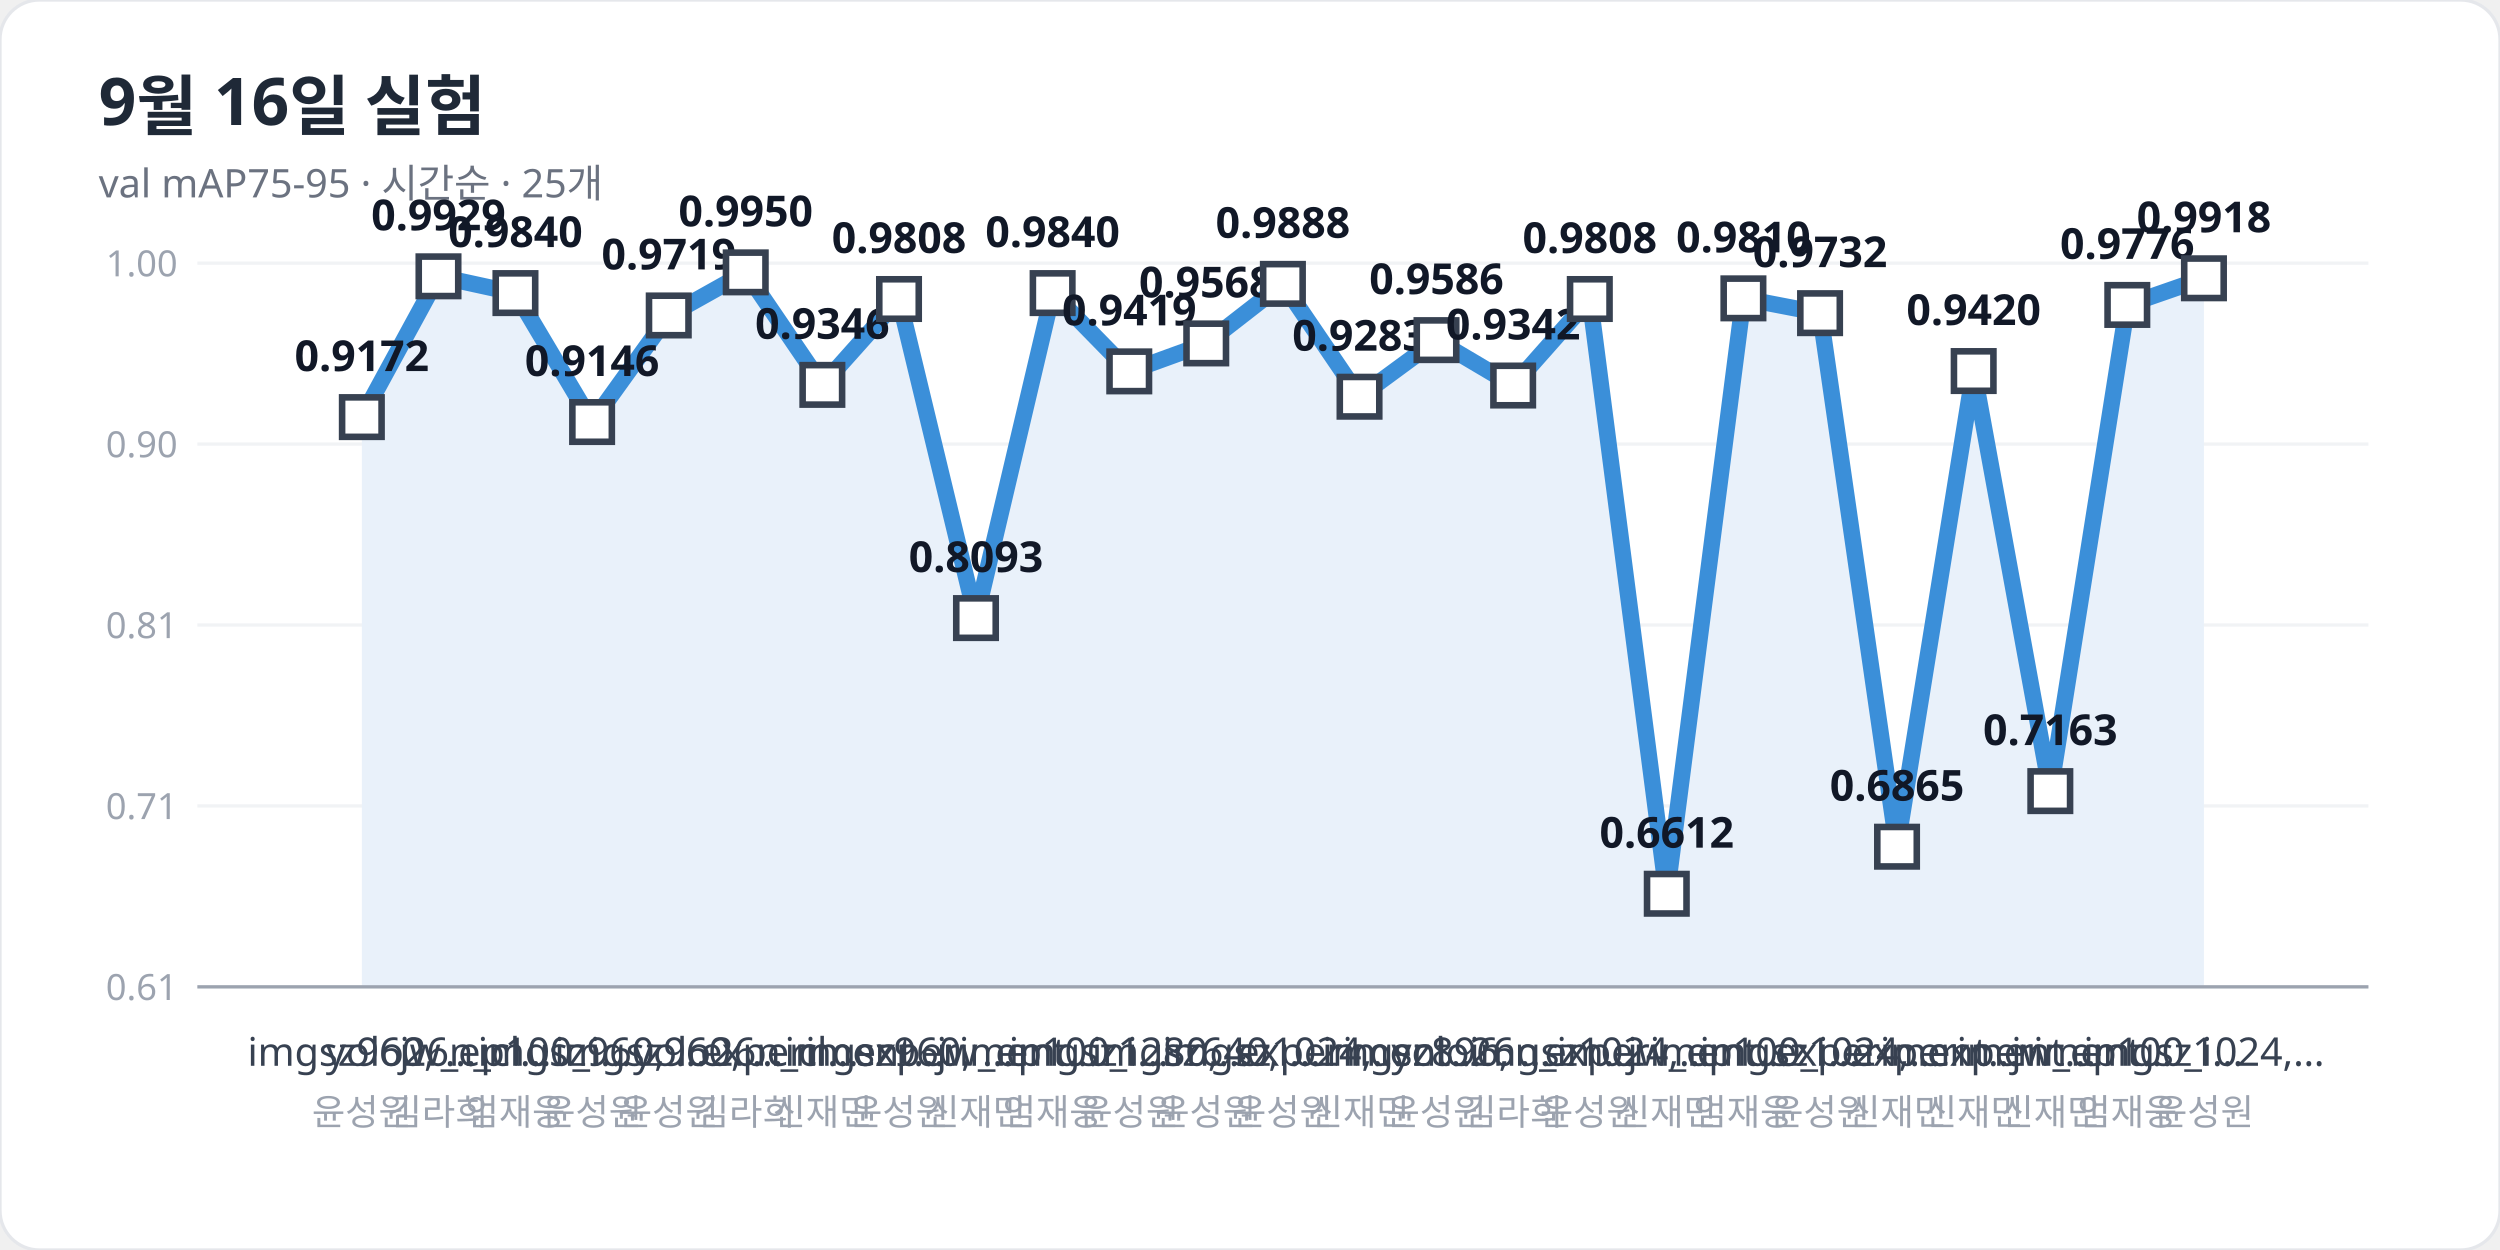
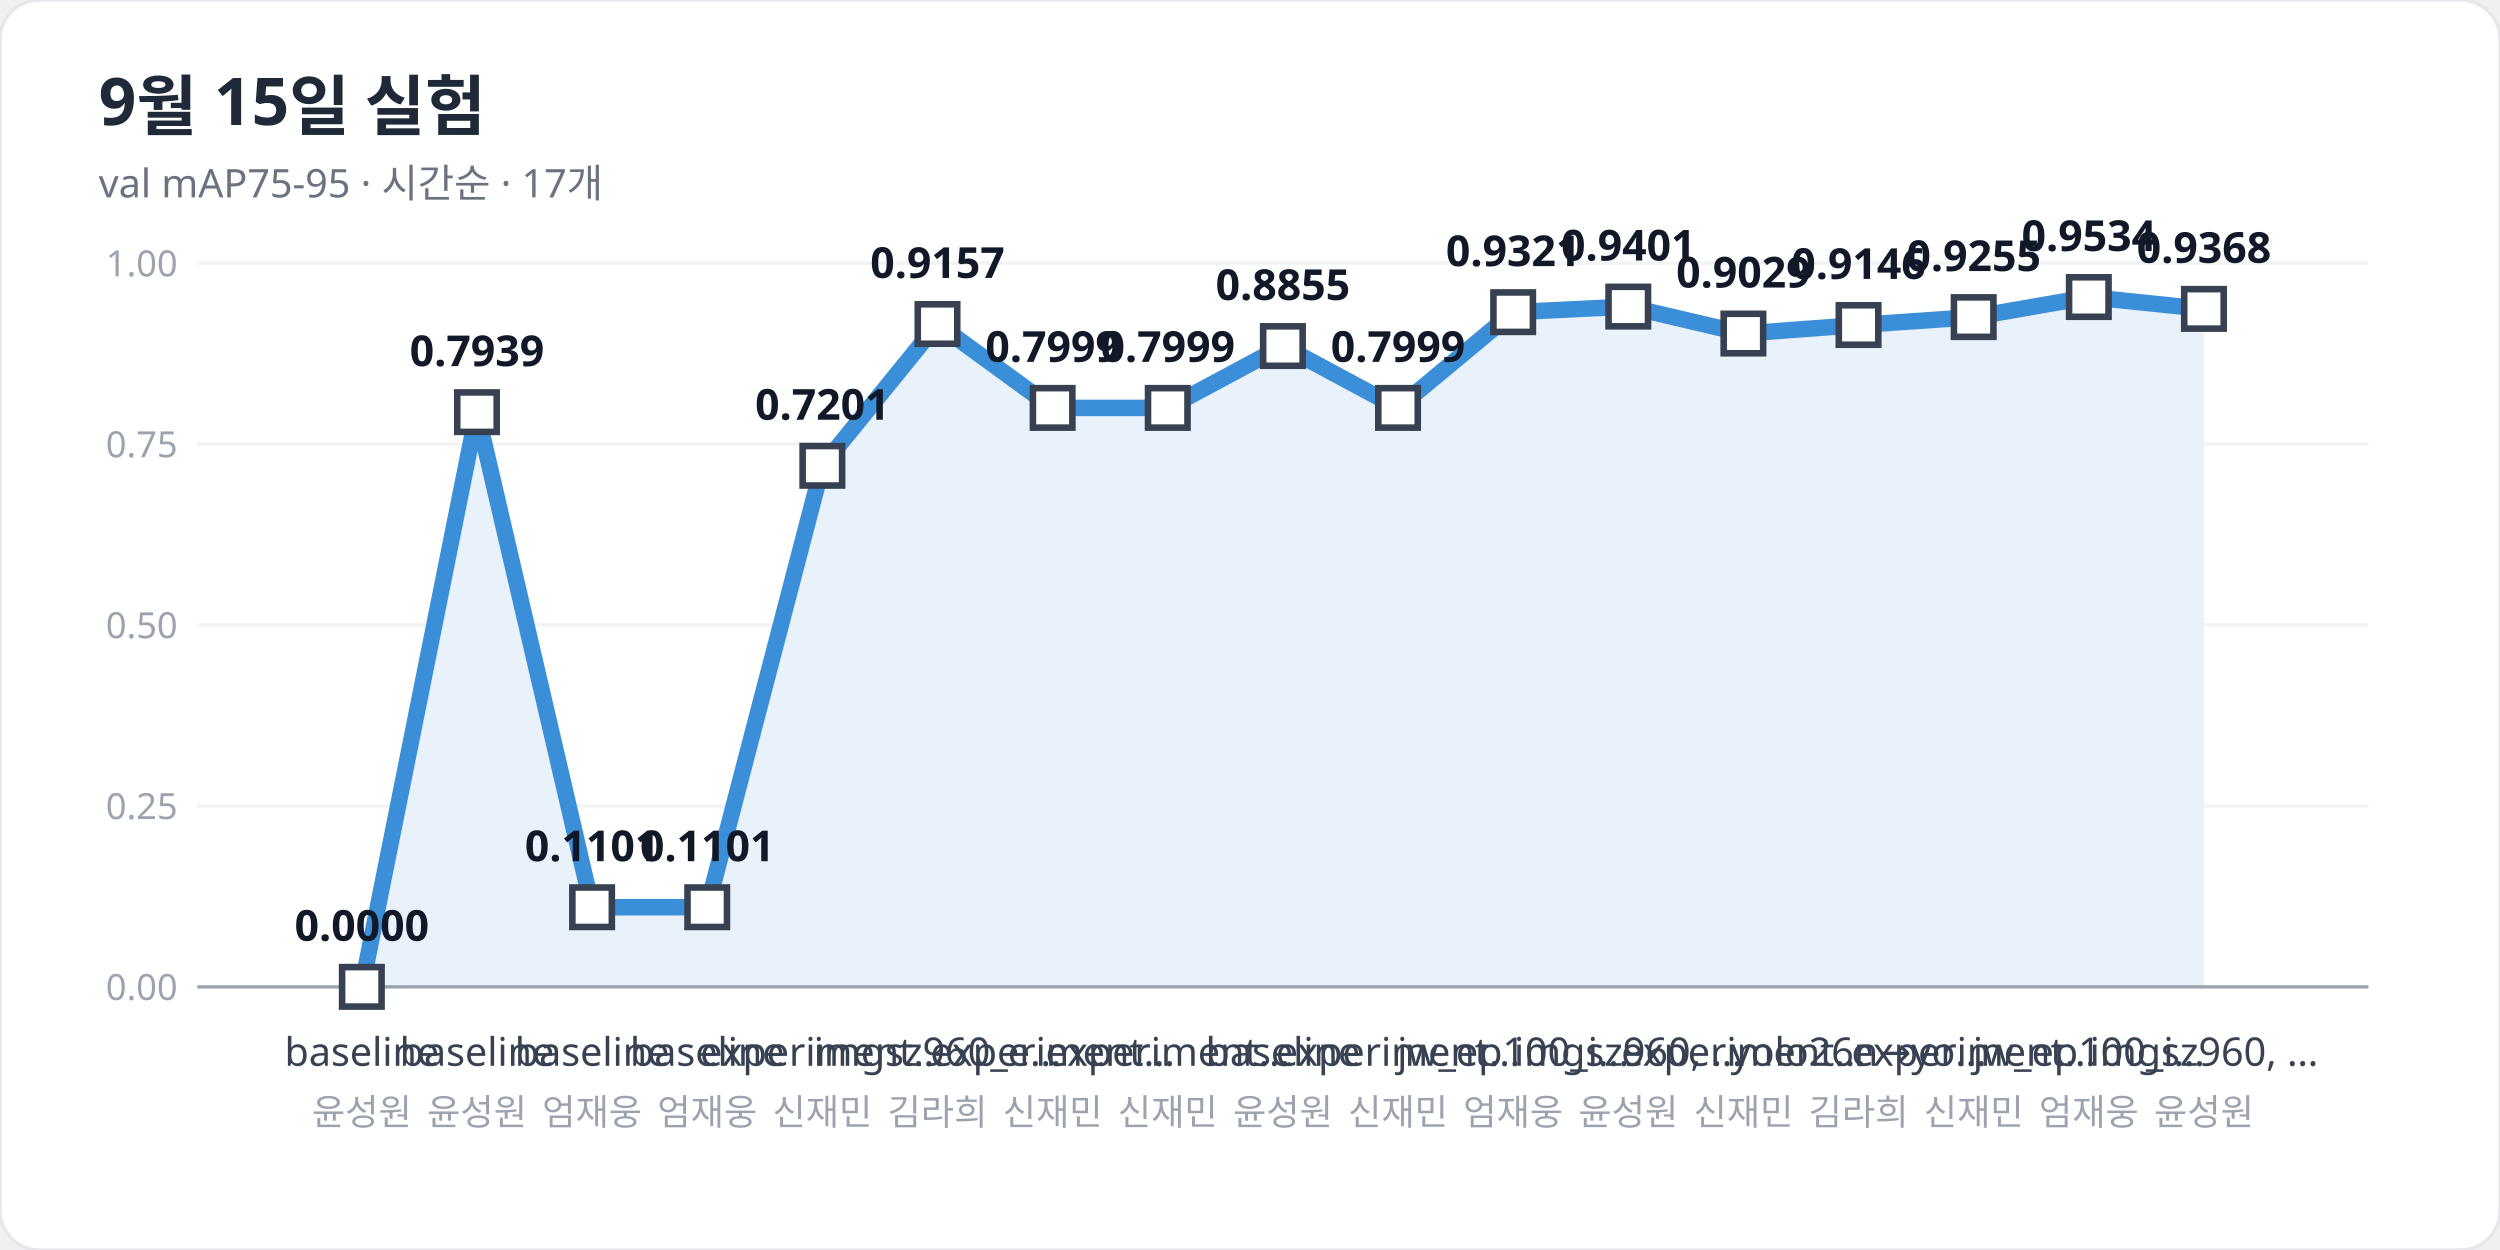
<svg xmlns="http://www.w3.org/2000/svg" width="760" height="380" viewBox="0 0 760 380" font-family="Pretendard, 'Apple SD Gothic Neo', 'Malgun Gothic', 'Noto Sans KR', sans-serif">
  <rect width="760" height="380" rx="12" fill="#ffffff" stroke="#e5e7eb" />
-   <text x="30" y="38" font-size="20" font-weight="700" fill="#1f2937">9월 16일 실험</text>
-   <text x="30" y="60" font-size="12" fill="#6b7280">val mAP75-95 · 시간순 · 25개</text>
+   <text x="30" y="38" font-size="20" font-weight="700" fill="#1f2937">9월 15일 실험</text>
+   <text x="30" y="60" font-size="12" fill="#6b7280">val mAP75-95 · 시간순 · 17개</text>
  <line x1="60" y1="300.0" x2="720" y2="300.0" stroke="#f1f3f5" />
-   <text x="54" y="304.0" font-size="11" fill="#9ca3af" text-anchor="end">0.61</text>
+   <text x="54" y="304.0" font-size="11" fill="#9ca3af" text-anchor="end">0.00</text>
  <line x1="60" y1="245.0" x2="720" y2="245.0" stroke="#f1f3f5" />
-   <text x="54" y="249.0" font-size="11" fill="#9ca3af" text-anchor="end">0.71</text>
+   <text x="54" y="249.0" font-size="11" fill="#9ca3af" text-anchor="end">0.25</text>
  <line x1="60" y1="190.0" x2="720" y2="190.0" stroke="#f1f3f5" />
-   <text x="54" y="194.0" font-size="11" fill="#9ca3af" text-anchor="end">0.81</text>
+   <text x="54" y="194.0" font-size="11" fill="#9ca3af" text-anchor="end">0.50</text>
  <line x1="60" y1="135.0" x2="720" y2="135.0" stroke="#f1f3f5" />
-   <text x="54" y="139.0" font-size="11" fill="#9ca3af" text-anchor="end">0.90</text>
+   <text x="54" y="139.0" font-size="11" fill="#9ca3af" text-anchor="end">0.75</text>
  <line x1="60" y1="80.0" x2="720" y2="80.0" stroke="#f1f3f5" />
  <text x="54" y="84.0" font-size="11" fill="#9ca3af" text-anchor="end">1.00</text>
-   <polygon points="110.0,300 110.0,126.8 133.3,84.0 156.7,89.1 180.0,128.3 203.3,95.9 226.7,82.8 250.0,117.0 273.3,90.9 296.7,187.9 320.0,89.1 343.3,112.9 366.7,104.4 390.0,86.3 413.3,120.6 436.7,103.4 460.0,117.2 483.3,90.9 506.7,271.7 530.0,90.7 553.3,95.2 576.7,257.4 600.0,112.8 623.3,240.5 646.7,92.7 670.0,84.6 670.0,300" fill="#e9f1fa" />
-   <polyline points="110.0,126.8 133.3,84.0 156.7,89.1 180.0,128.3 203.3,95.9 226.7,82.8 250.0,117.0 273.3,90.9 296.7,187.9 320.0,89.1 343.3,112.9 366.7,104.4 390.0,86.3 413.3,120.6 436.7,103.4 460.0,117.2 483.3,90.9 506.7,271.7 530.0,90.7 553.3,95.2 576.7,257.4 600.0,112.8 623.3,240.5 646.7,92.7 670.0,84.6" fill="none" stroke="#3b8fd9" stroke-width="5" stroke-linejoin="round" stroke-linecap="round" />
+   <polygon points="110.0,300 110.0,300.0 145.0,125.3 180.0,275.8 215.0,275.8 250.0,141.6 285.0,98.5 320.0,124.0 355.0,124.0 390.0,105.2 425.0,124.0 460.0,94.9 495.0,93.2 530.0,101.4 565.0,98.8 600.0,96.4 635.0,90.3 670.0,93.9 670.0,300" fill="#e9f1fa" />
+   <polyline points="110.0,300.0 145.0,125.3 180.0,275.8 215.0,275.8 250.0,141.6 285.0,98.5 320.0,124.0 355.0,124.0 390.0,105.2 425.0,124.0 460.0,94.9 495.0,93.2 530.0,101.4 565.0,98.8 600.0,96.4 635.0,90.3 670.0,93.9" fill="none" stroke="#3b8fd9" stroke-width="5" stroke-linejoin="round" stroke-linecap="round" />
  <line x1="60" y1="300" x2="720" y2="300" stroke="#9ca3af" />
-   <rect x="104.0" y="120.8" width="12" height="12" fill="#ffffff" stroke="#374151" stroke-width="2" />
-   <text x="110.0" y="112.8" font-size="13" font-weight="700" fill="#111827" text-anchor="middle">0.9172</text>
-   <text x="110.0" y="324" font-size="12" fill="#374151" text-anchor="middle">imgsz960, …</text>
+   <rect x="104.0" y="294.0" width="12" height="12" fill="#ffffff" stroke="#374151" stroke-width="2" />
+   <text x="110.0" y="286.0" font-size="13" font-weight="700" fill="#111827" text-anchor="middle">0.0000</text>
+   <text x="110.0" y="324" font-size="12" fill="#374151" text-anchor="middle">baseline</text>
  <text x="110.0" y="342" font-size="11" fill="#9ca3af" text-anchor="middle">윤성원</text>
-   <rect x="127.3" y="78.0" width="12" height="12" fill="#ffffff" stroke="#374151" stroke-width="2" />
-   <text x="133.3" y="70.0" font-size="13" font-weight="700" fill="#111827" text-anchor="middle">0.9929</text>
-   <text x="133.3" y="324" font-size="12" fill="#374151" text-anchor="middle">yolo26n_cl…</text>
-   <text x="133.3" y="342" font-size="11" fill="#9ca3af" text-anchor="middle">김라희</text>
-   <rect x="150.7" y="83.1" width="12" height="12" fill="#ffffff" stroke="#374151" stroke-width="2" />
-   <text x="156.7" y="75.1" font-size="13" font-weight="700" fill="#111827" text-anchor="middle">0.9840</text>
-   <text x="156.7" y="324" font-size="12" fill="#374151" text-anchor="middle">jw_ep100_i…</text>
-   <text x="156.7" y="342" font-size="11" fill="#9ca3af" text-anchor="middle">엄재웅</text>
-   <rect x="174.0" y="122.3" width="12" height="12" fill="#ffffff" stroke="#374151" stroke-width="2" />
-   <text x="180.0" y="114.3" font-size="13" font-weight="700" fill="#111827" text-anchor="middle">0.9146</text>
-   <text x="180.0" y="324" font-size="12" fill="#374151" text-anchor="middle">imgsz960, …</text>
-   <text x="180.0" y="342" font-size="11" fill="#9ca3af" text-anchor="middle">윤성원</text>
-   <rect x="197.3" y="89.9" width="12" height="12" fill="#ffffff" stroke="#374151" stroke-width="2" />
-   <text x="203.3" y="81.9" font-size="13" font-weight="700" fill="#111827" text-anchor="middle">0.9719</text>
-   <text x="203.3" y="324" font-size="12" fill="#374151" text-anchor="middle">imgsz960, …</text>
-   <text x="203.3" y="342" font-size="11" fill="#9ca3af" text-anchor="middle">윤성원</text>
-   <rect x="220.7" y="76.8" width="12" height="12" fill="#ffffff" stroke="#374151" stroke-width="2" />
-   <text x="226.7" y="68.8" font-size="13" font-weight="700" fill="#111827" text-anchor="middle">0.9950</text>
-   <text x="226.7" y="324" font-size="12" fill="#374151" text-anchor="middle">yolo26n_cl…</text>
-   <text x="226.7" y="342" font-size="11" fill="#9ca3af" text-anchor="middle">김라희</text>
-   <rect x="244.0" y="111.0" width="12" height="12" fill="#ffffff" stroke="#374151" stroke-width="2" />
-   <text x="250.0" y="103.0" font-size="13" font-weight="700" fill="#111827" text-anchor="middle">0.9346</text>
+   <rect x="139.0" y="119.3" width="12" height="12" fill="#ffffff" stroke="#374151" stroke-width="2" />
+   <text x="145.0" y="111.3" font-size="13" font-weight="700" fill="#111827" text-anchor="middle">0.7939</text>
+   <text x="145.0" y="324" font-size="12" fill="#374151" text-anchor="middle">baseline</text>
+   <text x="145.0" y="342" font-size="11" fill="#9ca3af" text-anchor="middle">윤성원</text>
+   <rect x="174.0" y="269.8" width="12" height="12" fill="#ffffff" stroke="#374151" stroke-width="2" />
+   <text x="180.0" y="261.8" font-size="13" font-weight="700" fill="#111827" text-anchor="middle">0.1101</text>
+   <text x="180.0" y="324" font-size="12" fill="#374151" text-anchor="middle">baseline</text>
+   <text x="180.0" y="342" font-size="11" fill="#9ca3af" text-anchor="middle">엄재웅</text>
+   <rect x="209.0" y="269.8" width="12" height="12" fill="#ffffff" stroke="#374151" stroke-width="2" />
+   <text x="215.0" y="261.8" font-size="13" font-weight="700" fill="#111827" text-anchor="middle">0.1101</text>
+   <text x="215.0" y="324" font-size="12" fill="#374151" text-anchor="middle">baseline</text>
+   <text x="215.0" y="342" font-size="11" fill="#9ca3af" text-anchor="middle">엄재웅</text>
+   <rect x="244.0" y="135.6" width="12" height="12" fill="#ffffff" stroke="#374151" stroke-width="2" />
+   <text x="250.0" y="127.6" font-size="13" font-weight="700" fill="#111827" text-anchor="middle">0.7201</text>
  <text x="250.0" y="324" font-size="12" fill="#374151" text-anchor="middle">experiment…</text>
  <text x="250.0" y="342" font-size="11" fill="#9ca3af" text-anchor="middle">신재민</text>
-   <rect x="267.3" y="84.9" width="12" height="12" fill="#ffffff" stroke="#374151" stroke-width="2" />
-   <text x="273.3" y="76.9" font-size="13" font-weight="700" fill="#111827" text-anchor="middle">0.9808</text>
-   <text x="273.3" y="324" font-size="12" fill="#374151" text-anchor="middle">imgsz960, …</text>
-   <text x="273.3" y="342" font-size="11" fill="#9ca3af" text-anchor="middle">윤성원</text>
-   <rect x="290.7" y="181.9" width="12" height="12" fill="#ffffff" stroke="#374151" stroke-width="2" />
-   <text x="296.7" y="173.9" font-size="13" font-weight="700" fill="#111827" text-anchor="middle">0.8093</text>
-   <text x="296.7" y="324" font-size="12" fill="#374151" text-anchor="middle">experiment…</text>
-   <text x="296.7" y="342" font-size="11" fill="#9ca3af" text-anchor="middle">신재민</text>
-   <rect x="314.0" y="83.1" width="12" height="12" fill="#ffffff" stroke="#374151" stroke-width="2" />
-   <text x="320.0" y="75.1" font-size="13" font-weight="700" fill="#111827" text-anchor="middle">0.9840</text>
-   <text x="320.0" y="324" font-size="12" fill="#374151" text-anchor="middle">jw_ep100_i…</text>
-   <text x="320.0" y="342" font-size="11" fill="#9ca3af" text-anchor="middle">엄재웅</text>
-   <rect x="337.3" y="106.9" width="12" height="12" fill="#ffffff" stroke="#374151" stroke-width="2" />
-   <text x="343.3" y="98.9" font-size="13" font-weight="700" fill="#111827" text-anchor="middle">0.9419</text>
-   <text x="343.3" y="324" font-size="12" fill="#374151" text-anchor="middle">imgsz1280,…</text>
-   <text x="343.3" y="342" font-size="11" fill="#9ca3af" text-anchor="middle">윤성원</text>
-   <rect x="360.7" y="98.4" width="12" height="12" fill="#ffffff" stroke="#374151" stroke-width="2" />
-   <text x="366.7" y="90.4" font-size="13" font-weight="700" fill="#111827" text-anchor="middle">0.9568</text>
-   <text x="366.7" y="324" font-size="12" fill="#374151" text-anchor="middle">imgsz640, …</text>
-   <text x="366.7" y="342" font-size="11" fill="#9ca3af" text-anchor="middle">윤성원</text>
-   <rect x="384.0" y="80.3" width="12" height="12" fill="#ffffff" stroke="#374151" stroke-width="2" />
-   <text x="390.0" y="72.3" font-size="13" font-weight="700" fill="#111827" text-anchor="middle">0.9888</text>
-   <text x="390.0" y="324" font-size="12" fill="#374151" text-anchor="middle">imgsz1024,…</text>
+   <rect x="279.0" y="92.5" width="12" height="12" fill="#ffffff" stroke="#374151" stroke-width="2" />
+   <text x="285.0" y="84.5" font-size="13" font-weight="700" fill="#111827" text-anchor="middle">0.9157</text>
+   <text x="285.0" y="324" font-size="12" fill="#374151" text-anchor="middle">imgsz960_e…</text>
+   <text x="285.0" y="342" font-size="11" fill="#9ca3af" text-anchor="middle">김라희</text>
+   <rect x="314.0" y="118.0" width="12" height="12" fill="#ffffff" stroke="#374151" stroke-width="2" />
+   <text x="320.0" y="110.0" font-size="13" font-weight="700" fill="#111827" text-anchor="middle">0.7999</text>
+   <text x="320.0" y="324" font-size="12" fill="#374151" text-anchor="middle">experiment…</text>
+   <text x="320.0" y="342" font-size="11" fill="#9ca3af" text-anchor="middle">신재민</text>
+   <rect x="349.0" y="118.0" width="12" height="12" fill="#ffffff" stroke="#374151" stroke-width="2" />
+   <text x="355.0" y="110.0" font-size="13" font-weight="700" fill="#111827" text-anchor="middle">0.7999</text>
+   <text x="355.0" y="324" font-size="12" fill="#374151" text-anchor="middle">experiment…</text>
+   <text x="355.0" y="342" font-size="11" fill="#9ca3af" text-anchor="middle">신재민</text>
+   <rect x="384.0" y="99.2" width="12" height="12" fill="#ffffff" stroke="#374151" stroke-width="2" />
+   <text x="390.0" y="91.2" font-size="13" font-weight="700" fill="#111827" text-anchor="middle">0.8855</text>
+   <text x="390.0" y="324" font-size="12" fill="#374151" text-anchor="middle">baseline</text>
  <text x="390.0" y="342" font-size="11" fill="#9ca3af" text-anchor="middle">윤성원</text>
-   <rect x="407.3" y="114.6" width="12" height="12" fill="#ffffff" stroke="#374151" stroke-width="2" />
-   <text x="413.3" y="106.6" font-size="13" font-weight="700" fill="#111827" text-anchor="middle">0.9283</text>
-   <text x="413.3" y="324" font-size="12" fill="#374151" text-anchor="middle">experiment…</text>
-   <text x="413.3" y="342" font-size="11" fill="#9ca3af" text-anchor="middle">신재민</text>
-   <rect x="430.7" y="97.4" width="12" height="12" fill="#ffffff" stroke="#374151" stroke-width="2" />
-   <text x="436.7" y="89.4" font-size="13" font-weight="700" fill="#111827" text-anchor="middle">0.9586</text>
-   <text x="436.7" y="324" font-size="12" fill="#374151" text-anchor="middle">imgsz896, …</text>
-   <text x="436.7" y="342" font-size="11" fill="#9ca3af" text-anchor="middle">윤성원</text>
-   <rect x="454.0" y="111.2" width="12" height="12" fill="#ffffff" stroke="#374151" stroke-width="2" />
-   <text x="460.0" y="103.2" font-size="13" font-weight="700" fill="#111827" text-anchor="middle">0.9342</text>
-   <text x="460.0" y="324" font-size="12" fill="#374151" text-anchor="middle">yolo26n_im…</text>
-   <text x="460.0" y="342" font-size="11" fill="#9ca3af" text-anchor="middle">김라희</text>
-   <rect x="477.3" y="84.9" width="12" height="12" fill="#ffffff" stroke="#374151" stroke-width="2" />
-   <text x="483.3" y="76.9" font-size="13" font-weight="700" fill="#111827" text-anchor="middle">0.9808</text>
-   <text x="483.3" y="324" font-size="12" fill="#374151" text-anchor="middle">imgsz1024,…</text>
-   <text x="483.3" y="342" font-size="11" fill="#9ca3af" text-anchor="middle">윤성원</text>
-   <rect x="500.7" y="265.7" width="12" height="12" fill="#ffffff" stroke="#374151" stroke-width="2" />
-   <text x="506.7" y="257.7" font-size="13" font-weight="700" fill="#111827" text-anchor="middle">0.6612</text>
-   <text x="506.7" y="324" font-size="12" fill="#374151" text-anchor="middle">experiment…</text>
-   <text x="506.7" y="342" font-size="11" fill="#9ca3af" text-anchor="middle">신재민</text>
-   <rect x="524.0" y="84.7" width="12" height="12" fill="#ffffff" stroke="#374151" stroke-width="2" />
-   <text x="530.0" y="76.7" font-size="13" font-weight="700" fill="#111827" text-anchor="middle">0.9810</text>
-   <text x="530.0" y="324" font-size="12" fill="#374151" text-anchor="middle">jw_ep100_i…</text>
-   <text x="530.0" y="342" font-size="11" fill="#9ca3af" text-anchor="middle">엄재웅</text>
-   <rect x="547.3" y="89.2" width="12" height="12" fill="#ffffff" stroke="#374151" stroke-width="2" />
-   <text x="553.3" y="81.2" font-size="13" font-weight="700" fill="#111827" text-anchor="middle">0.9732</text>
-   <text x="553.3" y="324" font-size="12" fill="#374151" text-anchor="middle">imgsz1024,…</text>
-   <text x="553.3" y="342" font-size="11" fill="#9ca3af" text-anchor="middle">윤성원</text>
-   <rect x="570.7" y="251.4" width="12" height="12" fill="#ffffff" stroke="#374151" stroke-width="2" />
-   <text x="576.7" y="243.4" font-size="13" font-weight="700" fill="#111827" text-anchor="middle">0.6865</text>
-   <text x="576.7" y="324" font-size="12" fill="#374151" text-anchor="middle">experiment…</text>
-   <text x="576.7" y="342" font-size="11" fill="#9ca3af" text-anchor="middle">신재민</text>
-   <rect x="594.0" y="106.8" width="12" height="12" fill="#ffffff" stroke="#374151" stroke-width="2" />
-   <text x="600.0" y="98.8" font-size="13" font-weight="700" fill="#111827" text-anchor="middle">0.9420</text>
+   <rect x="419.0" y="118.0" width="12" height="12" fill="#ffffff" stroke="#374151" stroke-width="2" />
+   <text x="425.0" y="110.0" font-size="13" font-weight="700" fill="#111827" text-anchor="middle">0.7999</text>
+   <text x="425.0" y="324" font-size="12" fill="#374151" text-anchor="middle">experiment…</text>
+   <text x="425.0" y="342" font-size="11" fill="#9ca3af" text-anchor="middle">신재민</text>
+   <rect x="454.0" y="88.9" width="12" height="12" fill="#ffffff" stroke="#374151" stroke-width="2" />
+   <text x="460.0" y="80.9" font-size="13" font-weight="700" fill="#111827" text-anchor="middle">0.9321</text>
+   <text x="460.0" y="324" font-size="12" fill="#374151" text-anchor="middle">jw_ep100_i…</text>
+   <text x="460.0" y="342" font-size="11" fill="#9ca3af" text-anchor="middle">엄재웅</text>
+   <rect x="489.0" y="87.2" width="12" height="12" fill="#ffffff" stroke="#374151" stroke-width="2" />
+   <text x="495.0" y="79.2" font-size="13" font-weight="700" fill="#111827" text-anchor="middle">0.9401</text>
+   <text x="495.0" y="324" font-size="12" fill="#374151" text-anchor="middle">imgsz960, …</text>
+   <text x="495.0" y="342" font-size="11" fill="#9ca3af" text-anchor="middle">윤성원</text>
+   <rect x="524.0" y="95.4" width="12" height="12" fill="#ffffff" stroke="#374151" stroke-width="2" />
+   <text x="530.0" y="87.4" font-size="13" font-weight="700" fill="#111827" text-anchor="middle">0.9029</text>
+   <text x="530.0" y="324" font-size="12" fill="#374151" text-anchor="middle">experiment…</text>
+   <text x="530.0" y="342" font-size="11" fill="#9ca3af" text-anchor="middle">신재민</text>
+   <rect x="559.0" y="92.8" width="12" height="12" fill="#ffffff" stroke="#374151" stroke-width="2" />
+   <text x="565.0" y="84.8" font-size="13" font-weight="700" fill="#111827" text-anchor="middle">0.9146</text>
+   <text x="565.0" y="324" font-size="12" fill="#374151" text-anchor="middle">yolo26n→yo…</text>
+   <text x="565.0" y="342" font-size="11" fill="#9ca3af" text-anchor="middle">김라희</text>
+   <rect x="594.0" y="90.4" width="12" height="12" fill="#ffffff" stroke="#374151" stroke-width="2" />
+   <text x="600.0" y="82.4" font-size="13" font-weight="700" fill="#111827" text-anchor="middle">0.9255</text>
  <text x="600.0" y="324" font-size="12" fill="#374151" text-anchor="middle">experiment…</text>
  <text x="600.0" y="342" font-size="11" fill="#9ca3af" text-anchor="middle">신재민</text>
-   <rect x="617.3" y="234.5" width="12" height="12" fill="#ffffff" stroke="#374151" stroke-width="2" />
-   <text x="623.3" y="226.5" font-size="13" font-weight="700" fill="#111827" text-anchor="middle">0.7163</text>
-   <text x="623.3" y="324" font-size="12" fill="#374151" text-anchor="middle">experiment…</text>
-   <text x="623.3" y="342" font-size="11" fill="#9ca3af" text-anchor="middle">신재민</text>
-   <rect x="640.7" y="86.7" width="12" height="12" fill="#ffffff" stroke="#374151" stroke-width="2" />
-   <text x="646.7" y="78.7" font-size="13" font-weight="700" fill="#111827" text-anchor="middle">0.9776</text>
-   <text x="646.7" y="324" font-size="12" fill="#374151" text-anchor="middle">jw_ep100_i…</text>
-   <text x="646.7" y="342" font-size="11" fill="#9ca3af" text-anchor="middle">엄재웅</text>
-   <rect x="664.0" y="78.6" width="12" height="12" fill="#ffffff" stroke="#374151" stroke-width="2" />
-   <text x="670.0" y="70.6" font-size="13" font-weight="700" fill="#111827" text-anchor="middle">0.9918</text>
-   <text x="670.0" y="324" font-size="12" fill="#374151" text-anchor="middle">imgsz1024,…</text>
+   <rect x="629.0" y="84.3" width="12" height="12" fill="#ffffff" stroke="#374151" stroke-width="2" />
+   <text x="635.0" y="76.3" font-size="13" font-weight="700" fill="#111827" text-anchor="middle">0.9534</text>
+   <text x="635.0" y="324" font-size="12" fill="#374151" text-anchor="middle">jw_ep100_i…</text>
+   <text x="635.0" y="342" font-size="11" fill="#9ca3af" text-anchor="middle">엄재웅</text>
+   <rect x="664.0" y="87.9" width="12" height="12" fill="#ffffff" stroke="#374151" stroke-width="2" />
+   <text x="670.0" y="79.9" font-size="13" font-weight="700" fill="#111827" text-anchor="middle">0.9368</text>
+   <text x="670.0" y="324" font-size="12" fill="#374151" text-anchor="middle">imgsz960, …</text>
  <text x="670.0" y="342" font-size="11" fill="#9ca3af" text-anchor="middle">윤성원</text>
</svg>
